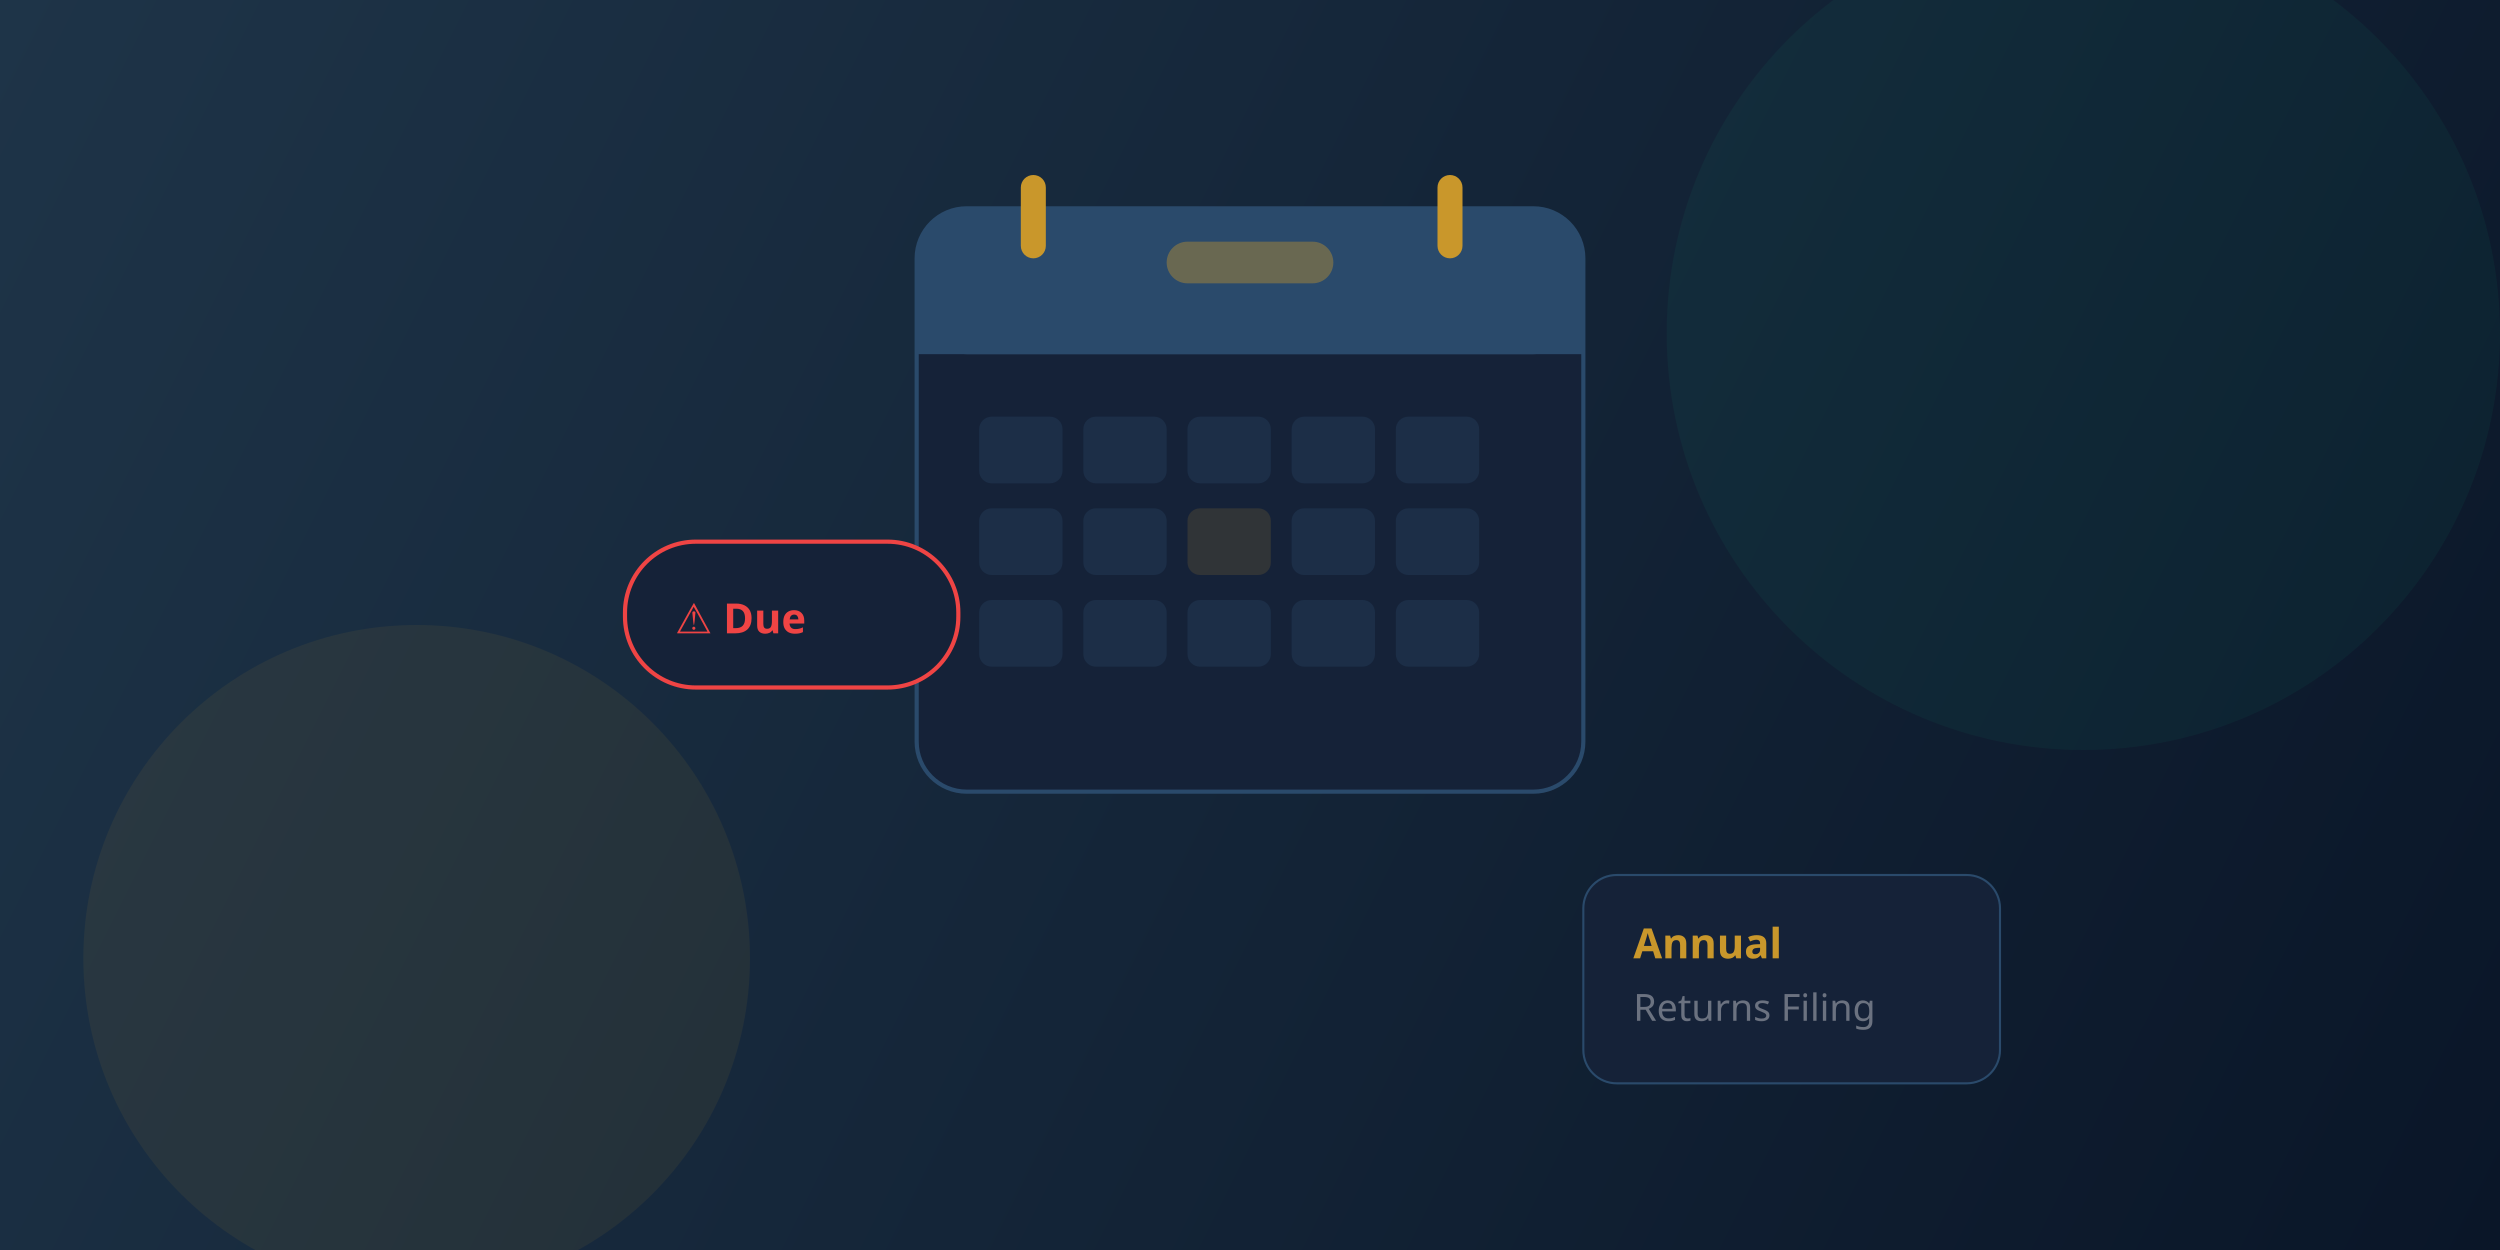
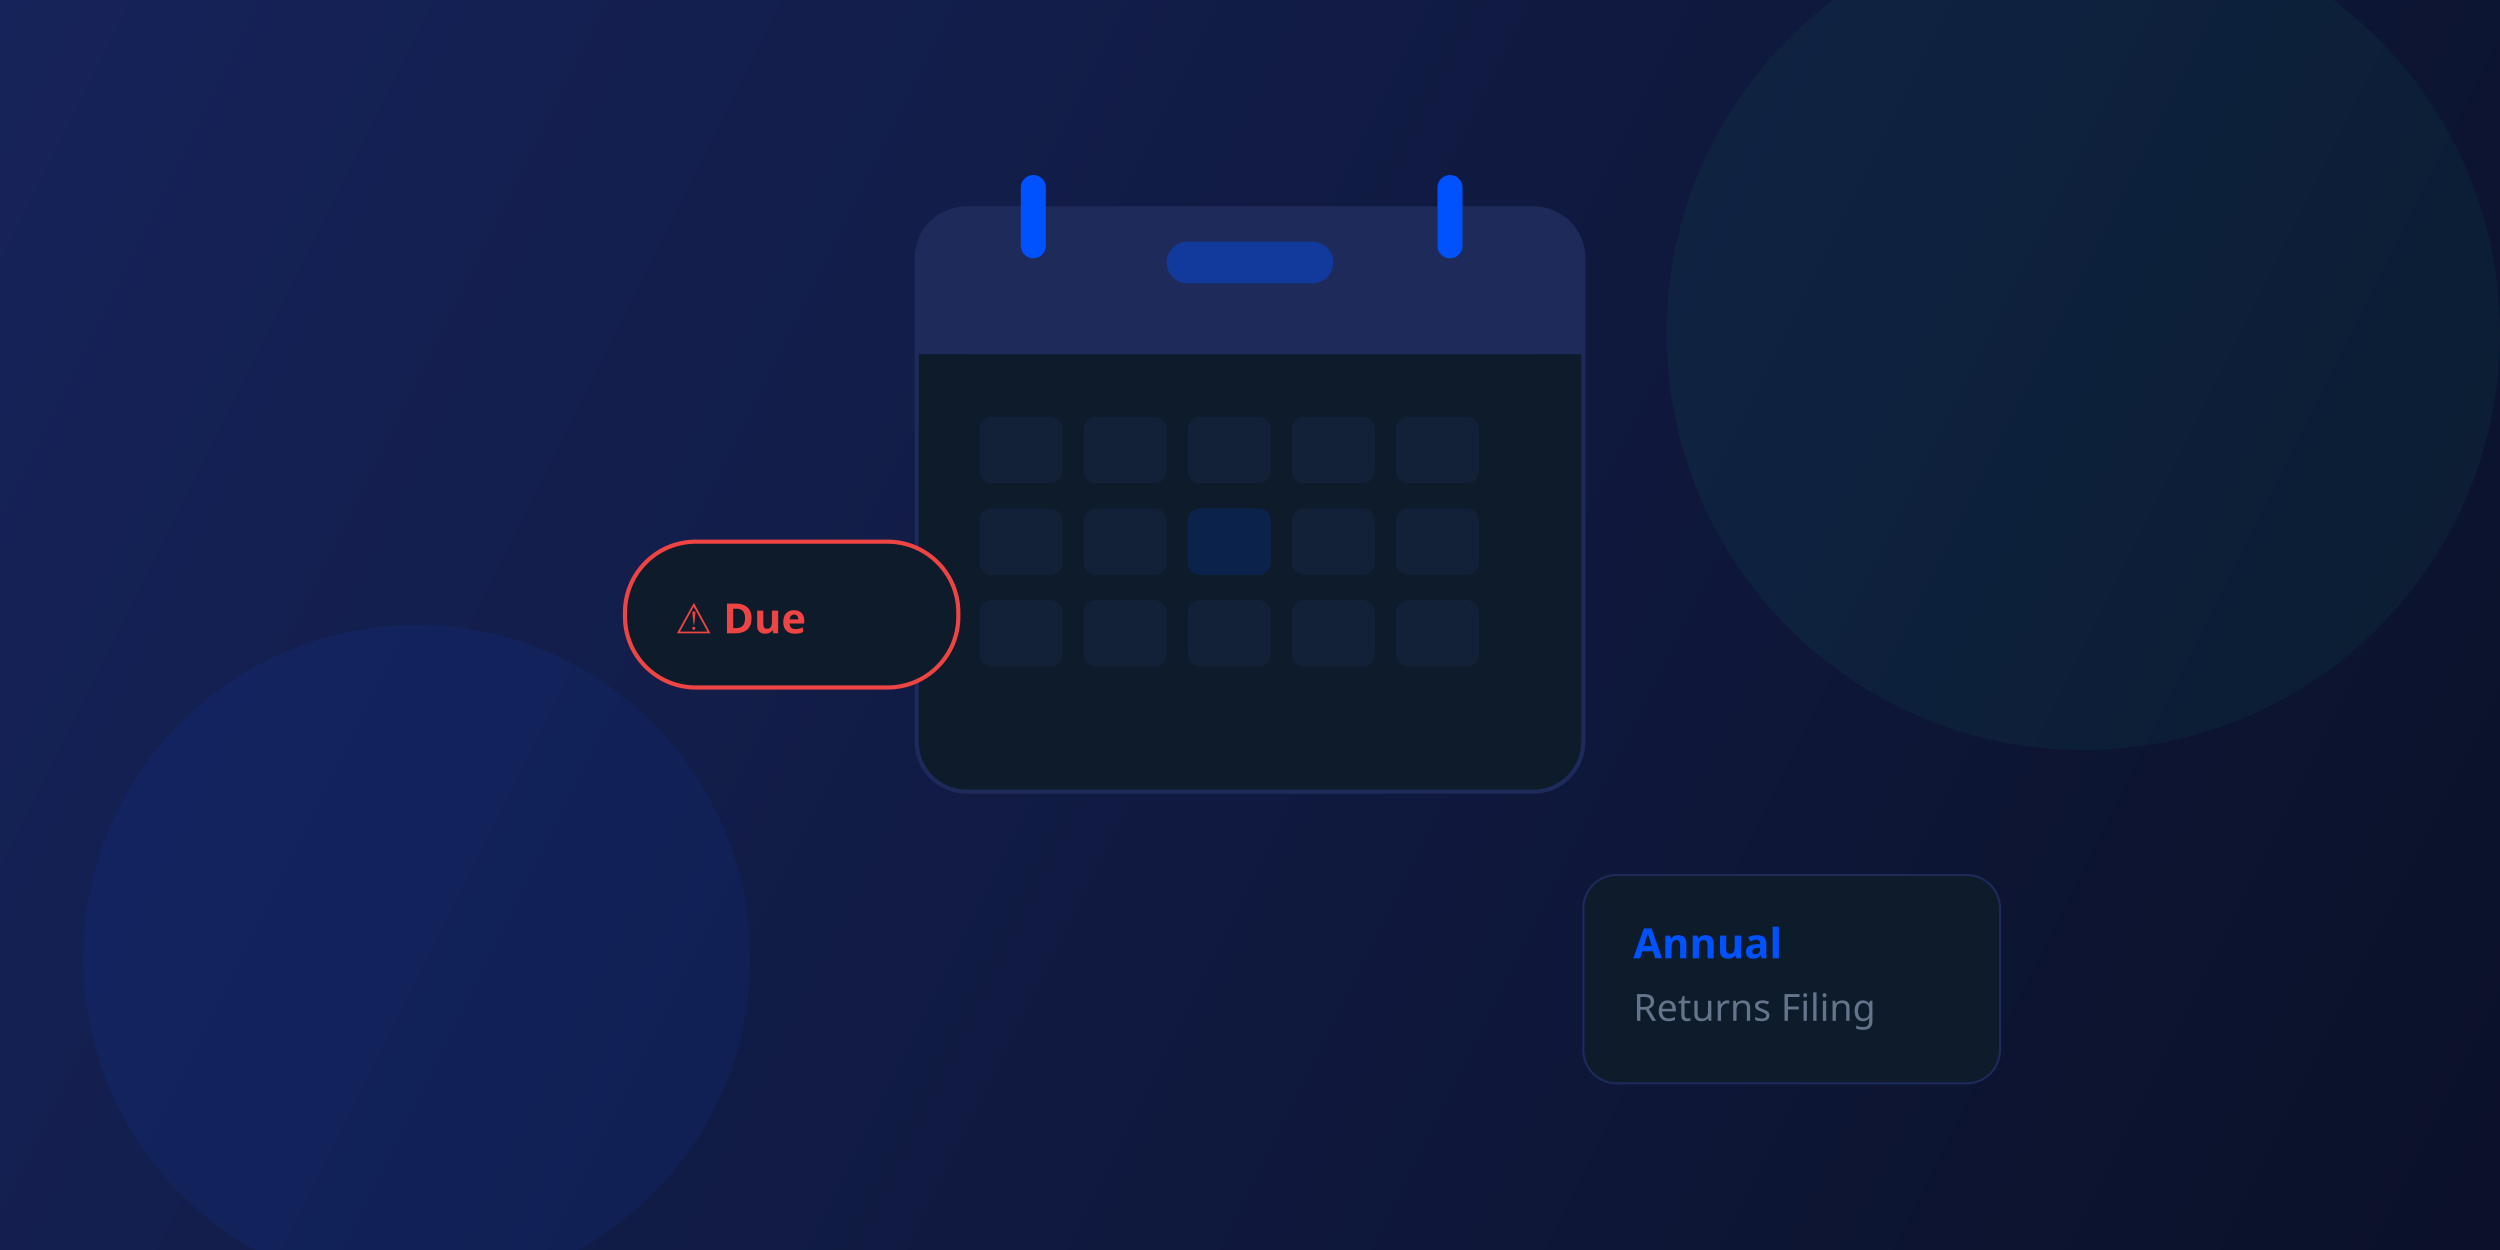
<svg xmlns="http://www.w3.org/2000/svg" viewBox="0 0 600 300">
  <defs>
    <linearGradient id="bg" x1="0" y1="0" x2="600" y2="300" gradientUnits="userSpaceOnUse">
-       <stop offset="0%" stop-color="#1E3448" />
-       <stop offset="100%" stop-color="#0A1628" />
+       <stop offset="0%" stop-color="#16235A" />
+       <stop offset="100%" stop-color="#0A1128" />
    </linearGradient>
  </defs>
  <rect width="600" height="300" fill="url(#bg)" />
  <circle cx="500" cy="80" r="100" fill="#10B981" opacity="0.06" />
-   <circle cx="100" cy="230" r="80" fill="#C9972B" opacity="0.08" />
-   <rect x="220" y="50" width="160" height="140" rx="12" fill="#152238" stroke="#2A4A6B" stroke-width="1" />
-   <rect x="220" y="50" width="160" height="35" rx="12" fill="#2A4A6B" />
-   <rect x="220" y="65" width="160" height="20" fill="#2A4A6B" />
-   <rect x="245" y="42" width="6" height="20" rx="3" fill="#C9972B" />
-   <rect x="345" y="42" width="6" height="20" rx="3" fill="#C9972B" />
-   <rect x="280" y="58" width="40" height="10" rx="5" fill="#C9972B" opacity="0.4" />
+   <circle cx="100" cy="230" r="80" fill="#0052FF" opacity="0.08" />
+   <rect x="220" y="50" width="160" height="140" rx="12" fill="#0D1B2A" stroke="#1E2A5A" stroke-width="1" />
+   <rect x="220" y="50" width="160" height="35" rx="12" fill="#1E2A5A" />
+   <rect x="220" y="65" width="160" height="20" fill="#1E2A5A" />
+   <rect x="245" y="42" width="6" height="20" rx="3" fill="#0052FF" />
+   <rect x="345" y="42" width="6" height="20" rx="3" fill="#0052FF" />
+   <rect x="280" y="58" width="40" height="10" rx="5" fill="#0052FF" opacity="0.4" />
  <g opacity="0.3">
-     <rect x="235" y="100" width="20" height="16" rx="3" fill="#2A4A6B" />
-     <rect x="260" y="100" width="20" height="16" rx="3" fill="#2A4A6B" />
-     <rect x="285" y="100" width="20" height="16" rx="3" fill="#2A4A6B" />
-     <rect x="310" y="100" width="20" height="16" rx="3" fill="#2A4A6B" />
-     <rect x="335" y="100" width="20" height="16" rx="3" fill="#2A4A6B" />
-     <rect x="235" y="122" width="20" height="16" rx="3" fill="#2A4A6B" />
-     <rect x="260" y="122" width="20" height="16" rx="3" fill="#2A4A6B" />
-     <rect x="285" y="122" width="20" height="16" rx="3" fill="#C9972B" opacity="0.5" />
-     <rect x="310" y="122" width="20" height="16" rx="3" fill="#2A4A6B" />
-     <rect x="335" y="122" width="20" height="16" rx="3" fill="#2A4A6B" />
-     <rect x="235" y="144" width="20" height="16" rx="3" fill="#2A4A6B" />
-     <rect x="260" y="144" width="20" height="16" rx="3" fill="#2A4A6B" />
-     <rect x="285" y="144" width="20" height="16" rx="3" fill="#2A4A6B" />
-     <rect x="310" y="144" width="20" height="16" rx="3" fill="#2A4A6B" />
-     <rect x="335" y="144" width="20" height="16" rx="3" fill="#2A4A6B" />
+     <rect x="235" y="100" width="20" height="16" rx="3" fill="#1E2A5A" />
+     <rect x="260" y="100" width="20" height="16" rx="3" fill="#1E2A5A" />
+     <rect x="285" y="100" width="20" height="16" rx="3" fill="#1E2A5A" />
+     <rect x="310" y="100" width="20" height="16" rx="3" fill="#1E2A5A" />
+     <rect x="335" y="100" width="20" height="16" rx="3" fill="#1E2A5A" />
+     <rect x="235" y="122" width="20" height="16" rx="3" fill="#1E2A5A" />
+     <rect x="260" y="122" width="20" height="16" rx="3" fill="#1E2A5A" />
+     <rect x="285" y="122" width="20" height="16" rx="3" fill="#0052FF" opacity="0.5" />
+     <rect x="310" y="122" width="20" height="16" rx="3" fill="#1E2A5A" />
+     <rect x="335" y="122" width="20" height="16" rx="3" fill="#1E2A5A" />
+     <rect x="235" y="144" width="20" height="16" rx="3" fill="#1E2A5A" />
+     <rect x="260" y="144" width="20" height="16" rx="3" fill="#1E2A5A" />
+     <rect x="285" y="144" width="20" height="16" rx="3" fill="#1E2A5A" />
+     <rect x="310" y="144" width="20" height="16" rx="3" fill="#1E2A5A" />
+     <rect x="335" y="144" width="20" height="16" rx="3" fill="#1E2A5A" />
  </g>
-   <rect x="150" y="130" width="80" height="35" rx="17" fill="#152238" stroke="#EF4444" stroke-width="1" />
+   <rect x="150" y="130" width="80" height="35" rx="17" fill="#0D1B2A" stroke="#EF4444" stroke-width="1" />
  <text x="162" y="152" font-family="sans-serif" font-size="10" fill="#EF4444" font-weight="bold">⚠ Due</text>
-   <rect x="380" y="210" width="100" height="50" rx="8" fill="#152238" stroke="#2A4A6B" stroke-width="0.5" />
-   <text x="392" y="230" font-family="sans-serif" font-size="10" fill="#C9972B" font-weight="bold">Annual</text>
-   <text x="392" y="245" font-family="sans-serif" font-size="9" fill="#6B7280">Returns Filing</text>
+   <rect x="380" y="210" width="100" height="50" rx="8" fill="#0D1B2A" stroke="#1E2A5A" stroke-width="0.5" />
+   <text x="392" y="230" font-family="sans-serif" font-size="10" fill="#0052FF" font-weight="bold">Annual</text>
+   <text x="392" y="245" font-family="sans-serif" font-size="9" fill="#64748B">Returns Filing</text>
</svg>
